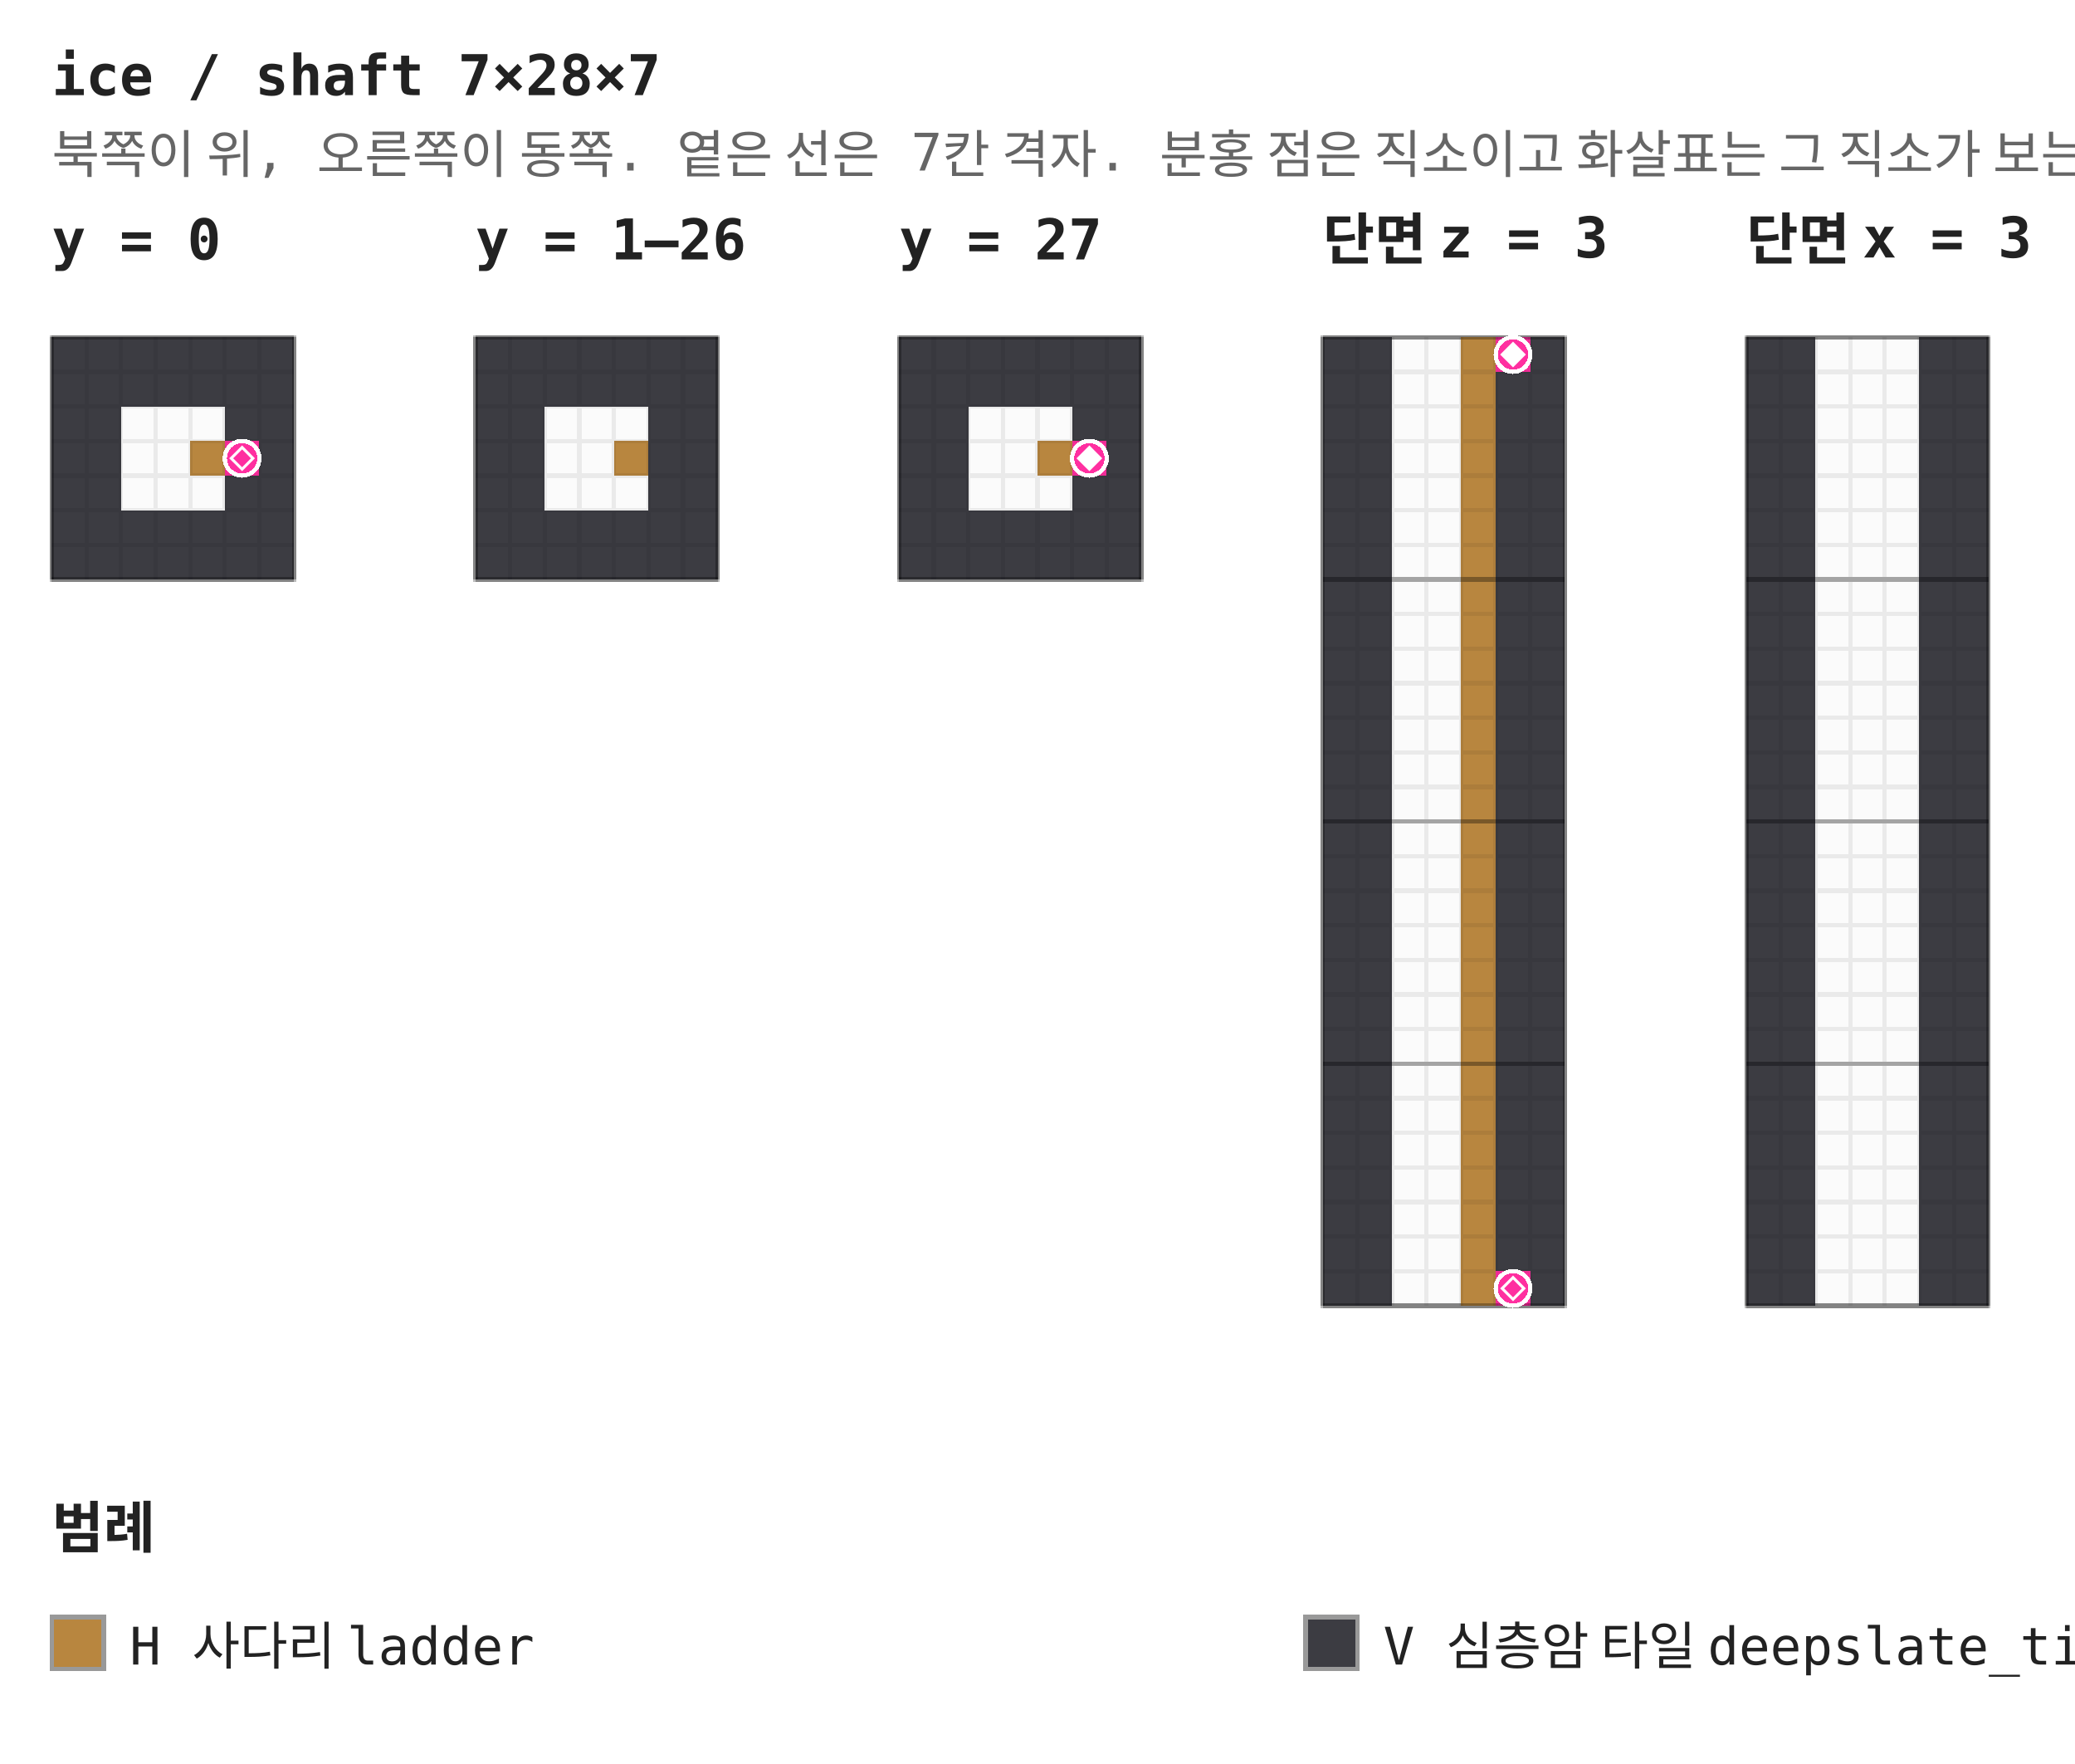
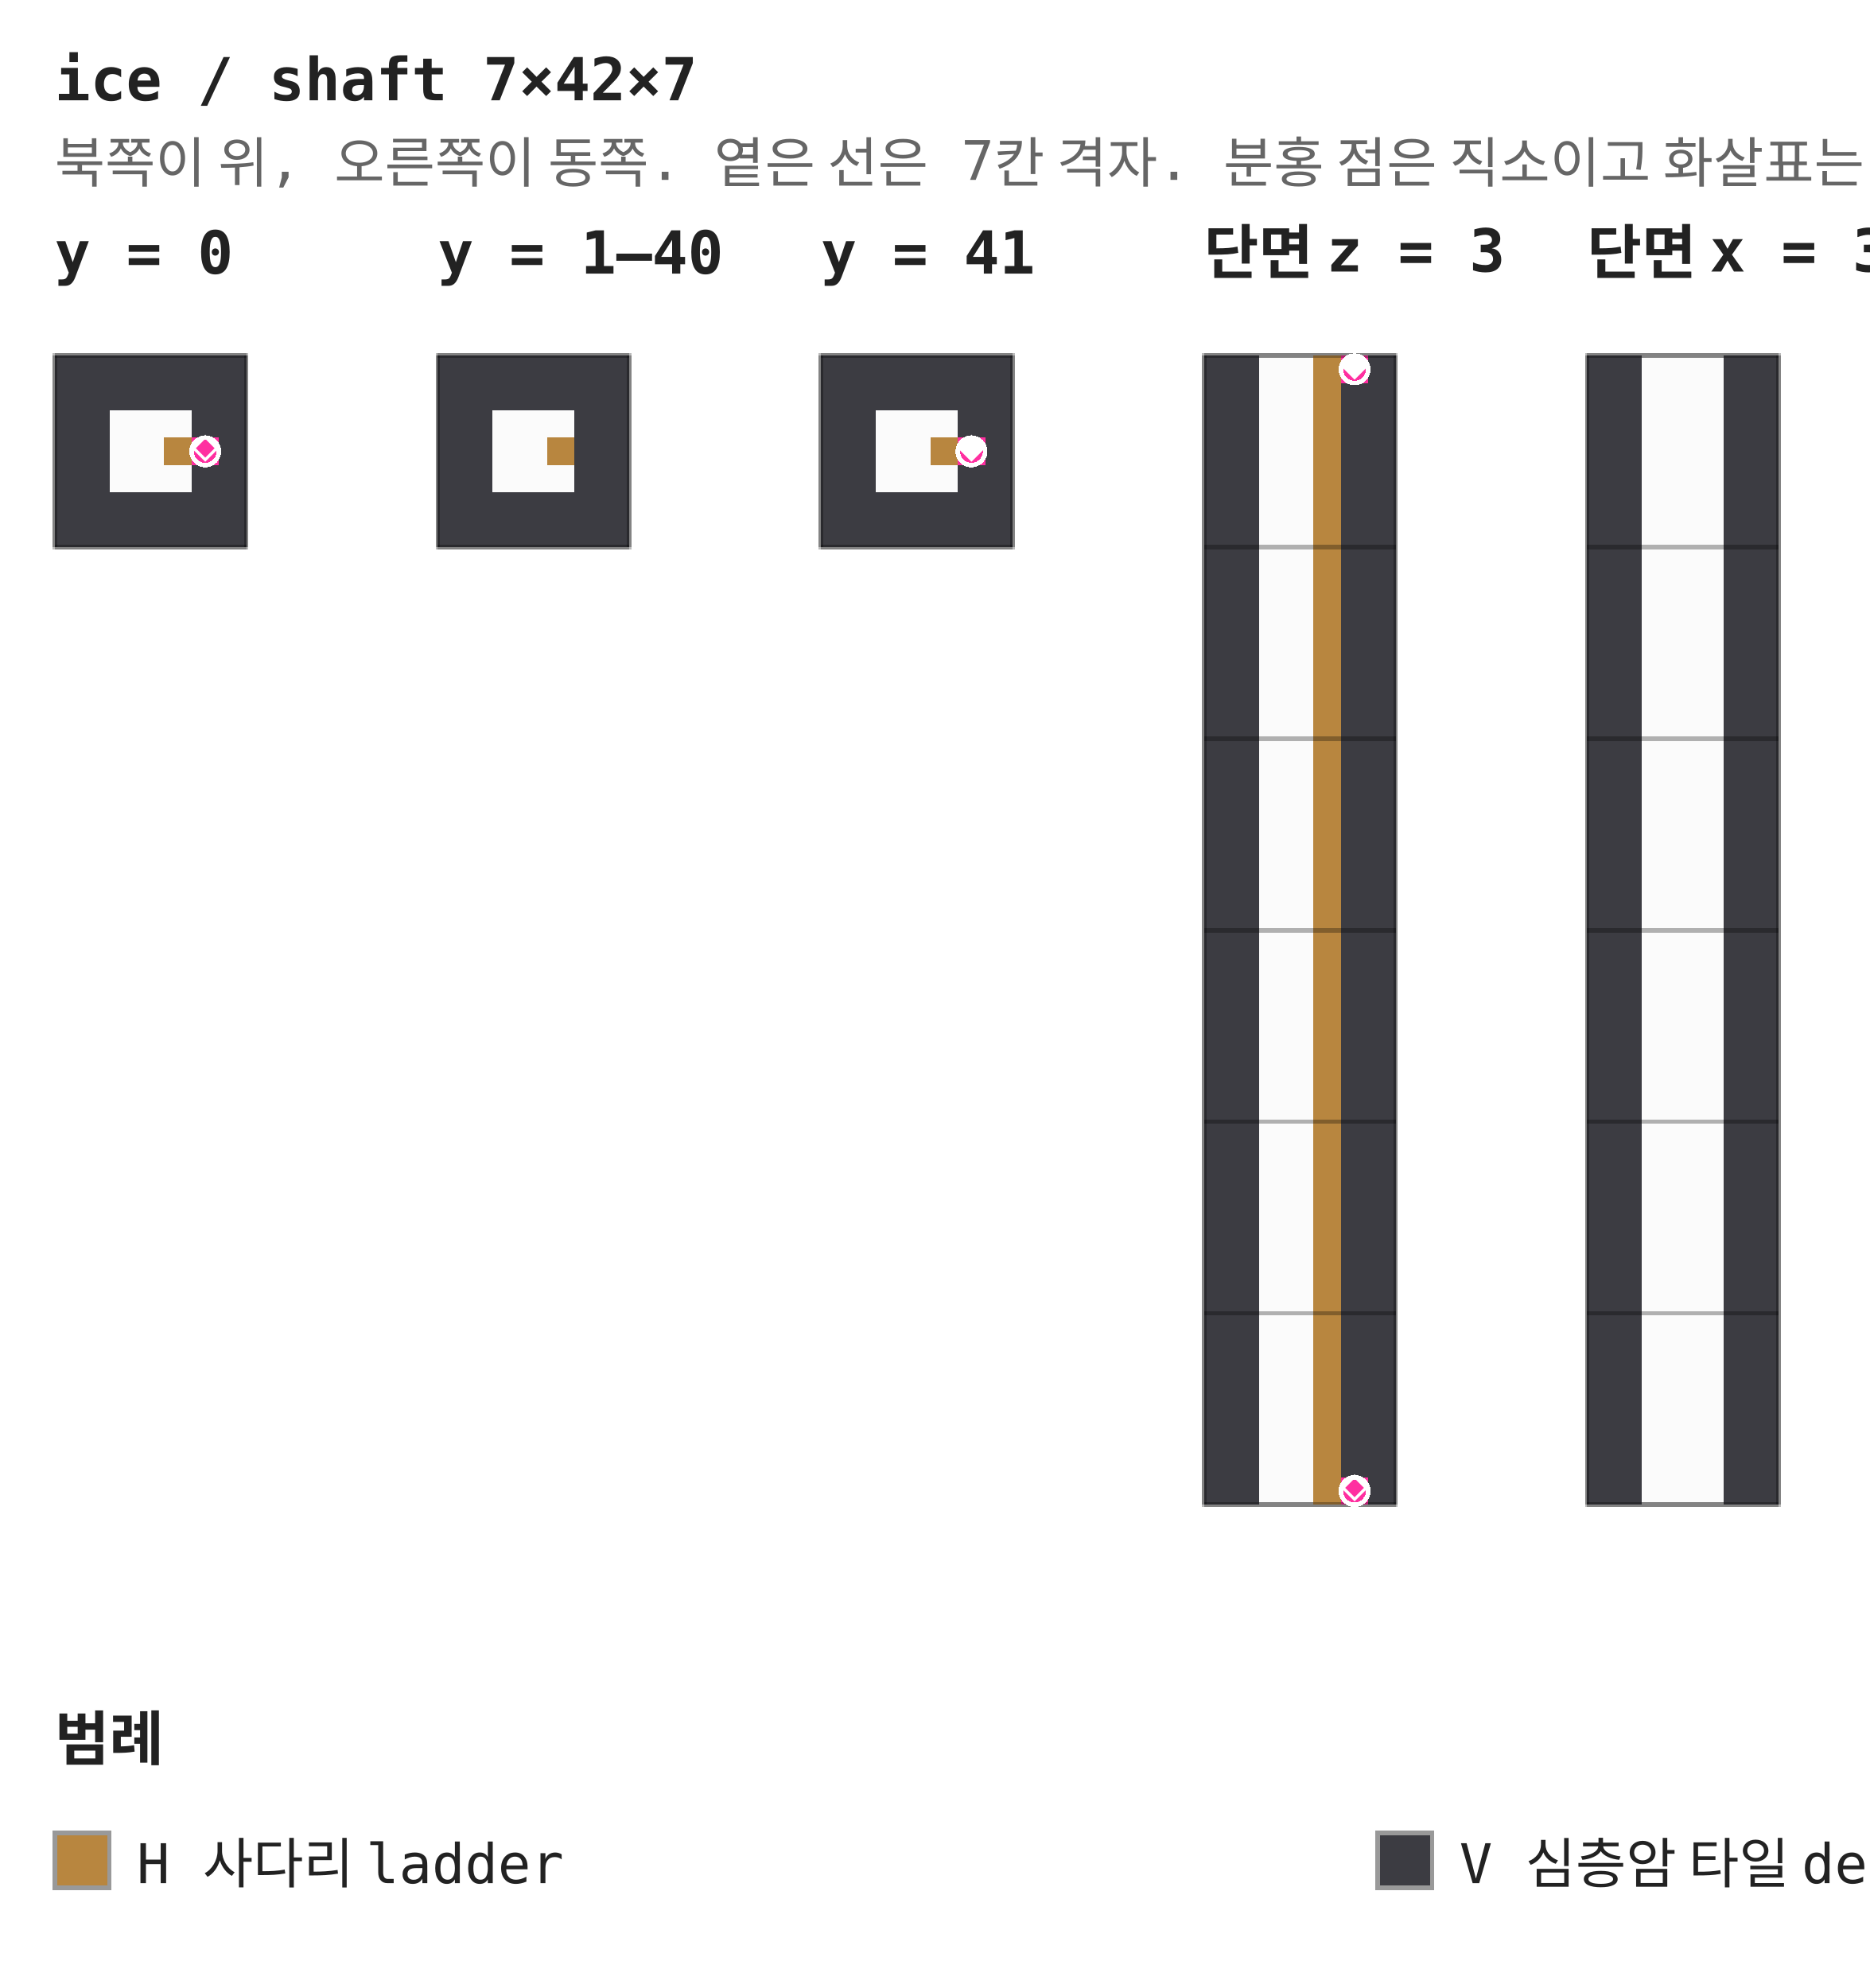
- <svg xmlns="http://www.w3.org/2000/svg" width="480" height="408" viewBox="0 0 480 408" shape-rendering="crispEdges" font-family="Consolas,'Malgun Gothic','Noto Sans KR',monospace">
+ <svg xmlns="http://www.w3.org/2000/svg" width="410" height="436" viewBox="0 0 410 436" shape-rendering="crispEdges" font-family="Consolas,'Malgun Gothic','Noto Sans KR',monospace">
  <style>text{fill:#222;shape-rendering:auto}.cap{font-size:13px;font-weight:bold}.leg{font-size:12px}.sub{font-size:12px;fill:#666}.tick{font-size:8px;fill:#999;text-anchor:middle}.arrow{font-size:10px;fill:#fff;text-anchor:middle}.fine{stroke:#000;stroke-opacity:.07;stroke-width:1;fill:none}.grid{stroke:#000;stroke-opacity:.30;stroke-width:1}</style>
  <rect width="100%" height="100%" fill="#fff" />
-   <text x="12" y="22" class="cap" font-size="16">ice / shaft   7×28×7</text>
+   <text x="12" y="22" class="cap" font-size="16">ice / shaft   7×42×7</text>
  <text x="12" y="40" class="sub">북쪽이 위, 오른쪽이 동쪽. 옅은 선은 7칸 격자. 분홍 점은 직소이고 화살표는 그 직소가 보는 방향이다.</text>
  <text x="12" y="60" class="cap">y = 0</text>
-   <rect x="12" y="78" width="56" height="56" fill="#fbfbfb" stroke="#bbb" />
-   <path transform="translate(12,78) scale(8)" fill="#3c3c42" d="M0 0h7v1h-7zM0 1h7v1h-7zM0 2h2v1h-2zM5 2h2v1h-2zM0 3h2v1h-2zM6 3h1v1h-1zM0 4h2v1h-2zM5 4h2v1h-2zM0 5h7v1h-7zM0 6h7v1h-7z" />
-   <path transform="translate(12,78) scale(8)" fill="#b8863f" d="M4 3h1v1h-1z" />
-   <path transform="translate(12,78) scale(8)" fill="#ff2fa0" d="M5 3h1v1h-1z" />
-   <path class="fine" d="M20 78v56M28 78v56M36 78v56M44 78v56M52 78v56M60 78v56M12 86h56M12 94h56M12 102h56M12 110h56M12 118h56M12 126h56" />
-   <line x1="12" y1="78" x2="12" y2="134" class="grid" />
-   <line x1="68" y1="78" x2="68" y2="134" class="grid" />
-   <line x1="12" y1="78" x2="68" y2="78" class="grid" />
-   <line x1="12" y1="134" x2="68" y2="134" class="grid" />
-   <circle cx="56.0" cy="106.0" r="4.0" fill="#ff2fa0" stroke="#fff" />
-   <text x="56.0" y="108.6" class="arrow" font-size="7.2">◇</text>
-   <text x="110" y="60" class="cap">y = 1–26</text>
-   <rect x="110" y="78" width="56" height="56" fill="#fbfbfb" stroke="#bbb" />
-   <path transform="translate(110,78) scale(8)" fill="#3c3c42" d="M0 0h7v1h-7zM0 1h7v1h-7zM0 2h2v1h-2zM5 2h2v1h-2zM0 3h2v1h-2zM5 3h2v1h-2zM0 4h2v1h-2zM5 4h2v1h-2zM0 5h7v1h-7zM0 6h7v1h-7z" />
-   <path transform="translate(110,78) scale(8)" fill="#b8863f" d="M4 3h1v1h-1z" />
-   <path class="fine" d="M118 78v56M126 78v56M134 78v56M142 78v56M150 78v56M158 78v56M110 86h56M110 94h56M110 102h56M110 110h56M110 118h56M110 126h56" />
-   <line x1="110" y1="78" x2="110" y2="134" class="grid" />
-   <line x1="166" y1="78" x2="166" y2="134" class="grid" />
-   <line x1="110" y1="78" x2="166" y2="78" class="grid" />
-   <line x1="110" y1="134" x2="166" y2="134" class="grid" />
-   <text x="208" y="60" class="cap">y = 27</text>
-   <rect x="208" y="78" width="56" height="56" fill="#fbfbfb" stroke="#bbb" />
-   <path transform="translate(208,78) scale(8)" fill="#3c3c42" d="M0 0h7v1h-7zM0 1h7v1h-7zM0 2h2v1h-2zM5 2h2v1h-2zM0 3h2v1h-2zM6 3h1v1h-1zM0 4h2v1h-2zM5 4h2v1h-2zM0 5h7v1h-7zM0 6h7v1h-7z" />
-   <path transform="translate(208,78) scale(8)" fill="#b8863f" d="M4 3h1v1h-1z" />
-   <path transform="translate(208,78) scale(8)" fill="#ff2fa0" d="M5 3h1v1h-1z" />
-   <path class="fine" d="M216 78v56M224 78v56M232 78v56M240 78v56M248 78v56M256 78v56M208 86h56M208 94h56M208 102h56M208 110h56M208 118h56M208 126h56" />
-   <line x1="208" y1="78" x2="208" y2="134" class="grid" />
-   <line x1="264" y1="78" x2="264" y2="134" class="grid" />
-   <line x1="208" y1="78" x2="264" y2="78" class="grid" />
-   <line x1="208" y1="134" x2="264" y2="134" class="grid" />
-   <circle cx="252.0" cy="106.0" r="4.0" fill="#ff2fa0" stroke="#fff" />
-   <text x="252.0" y="108.6" class="arrow" font-size="7.2">◆</text>
-   <text x="306" y="60" class="cap">단면 z = 3</text>
-   <rect x="306" y="78" width="56" height="224" fill="#fbfbfb" stroke="#bbb" />
-   <path transform="translate(306,78) scale(8)" fill="#3c3c42" d="M0 0h2v1h-2zM6 0h1v1h-1zM0 1h2v1h-2zM5 1h2v1h-2zM0 2h2v1h-2zM5 2h2v1h-2zM0 3h2v1h-2zM5 3h2v1h-2zM0 4h2v1h-2zM5 4h2v1h-2zM0 5h2v1h-2zM5 5h2v1h-2zM0 6h2v1h-2zM5 6h2v1h-2zM0 7h2v1h-2zM5 7h2v1h-2zM0 8h2v1h-2zM5 8h2v1h-2zM0 9h2v1h-2zM5 9h2v1h-2zM0 10h2v1h-2zM5 10h2v1h-2zM0 11h2v1h-2zM5 11h2v1h-2zM0 12h2v1h-2zM5 12h2v1h-2zM0 13h2v1h-2zM5 13h2v1h-2zM0 14h2v1h-2zM5 14h2v1h-2zM0 15h2v1h-2zM5 15h2v1h-2zM0 16h2v1h-2zM5 16h2v1h-2zM0 17h2v1h-2zM5 17h2v1h-2zM0 18h2v1h-2zM5 18h2v1h-2zM0 19h2v1h-2zM5 19h2v1h-2zM0 20h2v1h-2zM5 20h2v1h-2zM0 21h2v1h-2zM5 21h2v1h-2zM0 22h2v1h-2zM5 22h2v1h-2zM0 23h2v1h-2zM5 23h2v1h-2zM0 24h2v1h-2zM5 24h2v1h-2zM0 25h2v1h-2zM5 25h2v1h-2zM0 26h2v1h-2zM5 26h2v1h-2zM0 27h2v1h-2zM6 27h1v1h-1z" />
-   <path transform="translate(306,78) scale(8)" fill="#b8863f" d="M4 0h1v1h-1zM4 1h1v1h-1zM4 2h1v1h-1zM4 3h1v1h-1zM4 4h1v1h-1zM4 5h1v1h-1zM4 6h1v1h-1zM4 7h1v1h-1zM4 8h1v1h-1zM4 9h1v1h-1zM4 10h1v1h-1zM4 11h1v1h-1zM4 12h1v1h-1zM4 13h1v1h-1zM4 14h1v1h-1zM4 15h1v1h-1zM4 16h1v1h-1zM4 17h1v1h-1zM4 18h1v1h-1zM4 19h1v1h-1zM4 20h1v1h-1zM4 21h1v1h-1zM4 22h1v1h-1zM4 23h1v1h-1zM4 24h1v1h-1zM4 25h1v1h-1zM4 26h1v1h-1zM4 27h1v1h-1z" />
-   <path transform="translate(306,78) scale(8)" fill="#ff2fa0" d="M5 0h1v1h-1zM5 27h1v1h-1z" />
-   <path class="fine" d="M314 78v224M322 78v224M330 78v224M338 78v224M346 78v224M354 78v224M306 86h56M306 94h56M306 102h56M306 110h56M306 118h56M306 126h56M306 134h56M306 142h56M306 150h56M306 158h56M306 166h56M306 174h56M306 182h56M306 190h56M306 198h56M306 206h56M306 214h56M306 222h56M306 230h56M306 238h56M306 246h56M306 254h56M306 262h56M306 270h56M306 278h56M306 286h56M306 294h56" />
-   <line x1="306" y1="78" x2="306" y2="302" class="grid" />
-   <line x1="362" y1="78" x2="362" y2="302" class="grid" />
-   <line x1="306" y1="78" x2="362" y2="78" class="grid" />
-   <line x1="306" y1="134" x2="362" y2="134" class="grid" />
-   <line x1="306" y1="190" x2="362" y2="190" class="grid" />
-   <line x1="306" y1="246" x2="362" y2="246" class="grid" />
-   <line x1="306" y1="302" x2="362" y2="302" class="grid" />
-   <circle cx="350.0" cy="298.0" r="4.0" fill="#ff2fa0" stroke="#fff" />
-   <text x="350.0" y="300.6" class="arrow" font-size="7.2">◇</text>
-   <circle cx="350.0" cy="82.0" r="4.0" fill="#ff2fa0" stroke="#fff" />
-   <text x="350.0" y="84.6" class="arrow" font-size="7.2">◆</text>
-   <text x="404" y="60" class="cap">단면 x = 3</text>
-   <rect x="404" y="78" width="56" height="224" fill="#fbfbfb" stroke="#bbb" />
-   <path transform="translate(404,78) scale(8)" fill="#3c3c42" d="M0 0h2v1h-2zM5 0h2v1h-2zM0 1h2v1h-2zM5 1h2v1h-2zM0 2h2v1h-2zM5 2h2v1h-2zM0 3h2v1h-2zM5 3h2v1h-2zM0 4h2v1h-2zM5 4h2v1h-2zM0 5h2v1h-2zM5 5h2v1h-2zM0 6h2v1h-2zM5 6h2v1h-2zM0 7h2v1h-2zM5 7h2v1h-2zM0 8h2v1h-2zM5 8h2v1h-2zM0 9h2v1h-2zM5 9h2v1h-2zM0 10h2v1h-2zM5 10h2v1h-2zM0 11h2v1h-2zM5 11h2v1h-2zM0 12h2v1h-2zM5 12h2v1h-2zM0 13h2v1h-2zM5 13h2v1h-2zM0 14h2v1h-2zM5 14h2v1h-2zM0 15h2v1h-2zM5 15h2v1h-2zM0 16h2v1h-2zM5 16h2v1h-2zM0 17h2v1h-2zM5 17h2v1h-2zM0 18h2v1h-2zM5 18h2v1h-2zM0 19h2v1h-2zM5 19h2v1h-2zM0 20h2v1h-2zM5 20h2v1h-2zM0 21h2v1h-2zM5 21h2v1h-2zM0 22h2v1h-2zM5 22h2v1h-2zM0 23h2v1h-2zM5 23h2v1h-2zM0 24h2v1h-2zM5 24h2v1h-2zM0 25h2v1h-2zM5 25h2v1h-2zM0 26h2v1h-2zM5 26h2v1h-2zM0 27h2v1h-2zM5 27h2v1h-2z" />
-   <path class="fine" d="M412 78v224M420 78v224M428 78v224M436 78v224M444 78v224M452 78v224M404 86h56M404 94h56M404 102h56M404 110h56M404 118h56M404 126h56M404 134h56M404 142h56M404 150h56M404 158h56M404 166h56M404 174h56M404 182h56M404 190h56M404 198h56M404 206h56M404 214h56M404 222h56M404 230h56M404 238h56M404 246h56M404 254h56M404 262h56M404 270h56M404 278h56M404 286h56M404 294h56" />
-   <line x1="404" y1="78" x2="404" y2="302" class="grid" />
-   <line x1="460" y1="78" x2="460" y2="302" class="grid" />
-   <line x1="404" y1="78" x2="460" y2="78" class="grid" />
-   <line x1="404" y1="134" x2="460" y2="134" class="grid" />
-   <line x1="404" y1="190" x2="460" y2="190" class="grid" />
-   <line x1="404" y1="246" x2="460" y2="246" class="grid" />
-   <line x1="404" y1="302" x2="460" y2="302" class="grid" />
-   <text x="12" y="358" class="cap">범례</text>
-   <rect x="12" y="374" width="12" height="12" fill="#b8863f" stroke="#999" />
-   <text x="30" y="385" class="leg">H  사다리  ladder</text>
-   <rect x="302" y="374" width="12" height="12" fill="#3c3c42" stroke="#999" />
-   <text x="320" y="385" class="leg">V  심층암 타일  deepslate_tiles</text>
-   <rect x="592" y="374" width="12" height="12" fill="#ff2fa0" stroke="#999" />
-   <text x="610" y="385" class="leg">J  직소  jigsaw</text>
+   <rect x="12" y="78" width="42" height="42" fill="#fbfbfb" stroke="#bbb" />
+   <path transform="translate(12,78) scale(6)" fill="#3c3c42" d="M0 0h7v1h-7zM0 1h7v1h-7zM0 2h2v1h-2zM5 2h2v1h-2zM0 3h2v1h-2zM6 3h1v1h-1zM0 4h2v1h-2zM5 4h2v1h-2zM0 5h7v1h-7zM0 6h7v1h-7z" />
+   <path transform="translate(12,78) scale(6)" fill="#b8863f" d="M4 3h1v1h-1z" />
+   <path transform="translate(12,78) scale(6)" fill="#ff2fa0" d="M5 3h1v1h-1z" />
+   <line x1="12" y1="78" x2="12" y2="120" class="grid" />
+   <line x1="54" y1="78" x2="54" y2="120" class="grid" />
+   <line x1="12" y1="78" x2="54" y2="78" class="grid" />
+   <line x1="12" y1="120" x2="54" y2="120" class="grid" />
+   <circle cx="45.0" cy="99.0" r="3.0" fill="#ff2fa0" stroke="#fff" />
+   <text x="45.0" y="100.9" class="arrow" font-size="5.4">◇</text>
+   <text x="96" y="60" class="cap">y = 1–40</text>
+   <rect x="96" y="78" width="42" height="42" fill="#fbfbfb" stroke="#bbb" />
+   <path transform="translate(96,78) scale(6)" fill="#3c3c42" d="M0 0h7v1h-7zM0 1h7v1h-7zM0 2h2v1h-2zM5 2h2v1h-2zM0 3h2v1h-2zM5 3h2v1h-2zM0 4h2v1h-2zM5 4h2v1h-2zM0 5h7v1h-7zM0 6h7v1h-7z" />
+   <path transform="translate(96,78) scale(6)" fill="#b8863f" d="M4 3h1v1h-1z" />
+   <line x1="96" y1="78" x2="96" y2="120" class="grid" />
+   <line x1="138" y1="78" x2="138" y2="120" class="grid" />
+   <line x1="96" y1="78" x2="138" y2="78" class="grid" />
+   <line x1="96" y1="120" x2="138" y2="120" class="grid" />
+   <text x="180" y="60" class="cap">y = 41</text>
+   <rect x="180" y="78" width="42" height="42" fill="#fbfbfb" stroke="#bbb" />
+   <path transform="translate(180,78) scale(6)" fill="#3c3c42" d="M0 0h7v1h-7zM0 1h7v1h-7zM0 2h2v1h-2zM5 2h2v1h-2zM0 3h2v1h-2zM6 3h1v1h-1zM0 4h2v1h-2zM5 4h2v1h-2zM0 5h7v1h-7zM0 6h7v1h-7z" />
+   <path transform="translate(180,78) scale(6)" fill="#b8863f" d="M4 3h1v1h-1z" />
+   <path transform="translate(180,78) scale(6)" fill="#ff2fa0" d="M5 3h1v1h-1z" />
+   <line x1="180" y1="78" x2="180" y2="120" class="grid" />
+   <line x1="222" y1="78" x2="222" y2="120" class="grid" />
+   <line x1="180" y1="78" x2="222" y2="78" class="grid" />
+   <line x1="180" y1="120" x2="222" y2="120" class="grid" />
+   <circle cx="213.0" cy="99.0" r="3.0" fill="#ff2fa0" stroke="#fff" />
+   <text x="213.0" y="100.9" class="arrow" font-size="5.4">◆</text>
+   <text x="264" y="60" class="cap">단면 z = 3</text>
+   <rect x="264" y="78" width="42" height="252" fill="#fbfbfb" stroke="#bbb" />
+   <path transform="translate(264,78) scale(6)" fill="#3c3c42" d="M0 0h2v1h-2zM6 0h1v1h-1zM0 1h2v1h-2zM5 1h2v1h-2zM0 2h2v1h-2zM5 2h2v1h-2zM0 3h2v1h-2zM5 3h2v1h-2zM0 4h2v1h-2zM5 4h2v1h-2zM0 5h2v1h-2zM5 5h2v1h-2zM0 6h2v1h-2zM5 6h2v1h-2zM0 7h2v1h-2zM5 7h2v1h-2zM0 8h2v1h-2zM5 8h2v1h-2zM0 9h2v1h-2zM5 9h2v1h-2zM0 10h2v1h-2zM5 10h2v1h-2zM0 11h2v1h-2zM5 11h2v1h-2zM0 12h2v1h-2zM5 12h2v1h-2zM0 13h2v1h-2zM5 13h2v1h-2zM0 14h2v1h-2zM5 14h2v1h-2zM0 15h2v1h-2zM5 15h2v1h-2zM0 16h2v1h-2zM5 16h2v1h-2zM0 17h2v1h-2zM5 17h2v1h-2zM0 18h2v1h-2zM5 18h2v1h-2zM0 19h2v1h-2zM5 19h2v1h-2zM0 20h2v1h-2zM5 20h2v1h-2zM0 21h2v1h-2zM5 21h2v1h-2zM0 22h2v1h-2zM5 22h2v1h-2zM0 23h2v1h-2zM5 23h2v1h-2zM0 24h2v1h-2zM5 24h2v1h-2zM0 25h2v1h-2zM5 25h2v1h-2zM0 26h2v1h-2zM5 26h2v1h-2zM0 27h2v1h-2zM5 27h2v1h-2zM0 28h2v1h-2zM5 28h2v1h-2zM0 29h2v1h-2zM5 29h2v1h-2zM0 30h2v1h-2zM5 30h2v1h-2zM0 31h2v1h-2zM5 31h2v1h-2zM0 32h2v1h-2zM5 32h2v1h-2zM0 33h2v1h-2zM5 33h2v1h-2zM0 34h2v1h-2zM5 34h2v1h-2zM0 35h2v1h-2zM5 35h2v1h-2zM0 36h2v1h-2zM5 36h2v1h-2zM0 37h2v1h-2zM5 37h2v1h-2zM0 38h2v1h-2zM5 38h2v1h-2zM0 39h2v1h-2zM5 39h2v1h-2zM0 40h2v1h-2zM5 40h2v1h-2zM0 41h2v1h-2zM6 41h1v1h-1z" />
+   <path transform="translate(264,78) scale(6)" fill="#b8863f" d="M4 0h1v1h-1zM4 1h1v1h-1zM4 2h1v1h-1zM4 3h1v1h-1zM4 4h1v1h-1zM4 5h1v1h-1zM4 6h1v1h-1zM4 7h1v1h-1zM4 8h1v1h-1zM4 9h1v1h-1zM4 10h1v1h-1zM4 11h1v1h-1zM4 12h1v1h-1zM4 13h1v1h-1zM4 14h1v1h-1zM4 15h1v1h-1zM4 16h1v1h-1zM4 17h1v1h-1zM4 18h1v1h-1zM4 19h1v1h-1zM4 20h1v1h-1zM4 21h1v1h-1zM4 22h1v1h-1zM4 23h1v1h-1zM4 24h1v1h-1zM4 25h1v1h-1zM4 26h1v1h-1zM4 27h1v1h-1zM4 28h1v1h-1zM4 29h1v1h-1zM4 30h1v1h-1zM4 31h1v1h-1zM4 32h1v1h-1zM4 33h1v1h-1zM4 34h1v1h-1zM4 35h1v1h-1zM4 36h1v1h-1zM4 37h1v1h-1zM4 38h1v1h-1zM4 39h1v1h-1zM4 40h1v1h-1zM4 41h1v1h-1z" />
+   <path transform="translate(264,78) scale(6)" fill="#ff2fa0" d="M5 0h1v1h-1zM5 41h1v1h-1z" />
+   <line x1="264" y1="78" x2="264" y2="330" class="grid" />
+   <line x1="306" y1="78" x2="306" y2="330" class="grid" />
+   <line x1="264" y1="78" x2="306" y2="78" class="grid" />
+   <line x1="264" y1="120" x2="306" y2="120" class="grid" />
+   <line x1="264" y1="162" x2="306" y2="162" class="grid" />
+   <line x1="264" y1="204" x2="306" y2="204" class="grid" />
+   <line x1="264" y1="246" x2="306" y2="246" class="grid" />
+   <line x1="264" y1="288" x2="306" y2="288" class="grid" />
+   <line x1="264" y1="330" x2="306" y2="330" class="grid" />
+   <circle cx="297.0" cy="327.0" r="3.0" fill="#ff2fa0" stroke="#fff" />
+   <text x="297.0" y="328.9" class="arrow" font-size="5.4">◇</text>
+   <circle cx="297.0" cy="81.0" r="3.0" fill="#ff2fa0" stroke="#fff" />
+   <text x="297.0" y="82.9" class="arrow" font-size="5.4">◆</text>
+   <text x="348" y="60" class="cap">단면 x = 3</text>
+   <rect x="348" y="78" width="42" height="252" fill="#fbfbfb" stroke="#bbb" />
+   <path transform="translate(348,78) scale(6)" fill="#3c3c42" d="M0 0h2v1h-2zM5 0h2v1h-2zM0 1h2v1h-2zM5 1h2v1h-2zM0 2h2v1h-2zM5 2h2v1h-2zM0 3h2v1h-2zM5 3h2v1h-2zM0 4h2v1h-2zM5 4h2v1h-2zM0 5h2v1h-2zM5 5h2v1h-2zM0 6h2v1h-2zM5 6h2v1h-2zM0 7h2v1h-2zM5 7h2v1h-2zM0 8h2v1h-2zM5 8h2v1h-2zM0 9h2v1h-2zM5 9h2v1h-2zM0 10h2v1h-2zM5 10h2v1h-2zM0 11h2v1h-2zM5 11h2v1h-2zM0 12h2v1h-2zM5 12h2v1h-2zM0 13h2v1h-2zM5 13h2v1h-2zM0 14h2v1h-2zM5 14h2v1h-2zM0 15h2v1h-2zM5 15h2v1h-2zM0 16h2v1h-2zM5 16h2v1h-2zM0 17h2v1h-2zM5 17h2v1h-2zM0 18h2v1h-2zM5 18h2v1h-2zM0 19h2v1h-2zM5 19h2v1h-2zM0 20h2v1h-2zM5 20h2v1h-2zM0 21h2v1h-2zM5 21h2v1h-2zM0 22h2v1h-2zM5 22h2v1h-2zM0 23h2v1h-2zM5 23h2v1h-2zM0 24h2v1h-2zM5 24h2v1h-2zM0 25h2v1h-2zM5 25h2v1h-2zM0 26h2v1h-2zM5 26h2v1h-2zM0 27h2v1h-2zM5 27h2v1h-2zM0 28h2v1h-2zM5 28h2v1h-2zM0 29h2v1h-2zM5 29h2v1h-2zM0 30h2v1h-2zM5 30h2v1h-2zM0 31h2v1h-2zM5 31h2v1h-2zM0 32h2v1h-2zM5 32h2v1h-2zM0 33h2v1h-2zM5 33h2v1h-2zM0 34h2v1h-2zM5 34h2v1h-2zM0 35h2v1h-2zM5 35h2v1h-2zM0 36h2v1h-2zM5 36h2v1h-2zM0 37h2v1h-2zM5 37h2v1h-2zM0 38h2v1h-2zM5 38h2v1h-2zM0 39h2v1h-2zM5 39h2v1h-2zM0 40h2v1h-2zM5 40h2v1h-2zM0 41h2v1h-2zM5 41h2v1h-2z" />
+   <line x1="348" y1="78" x2="348" y2="330" class="grid" />
+   <line x1="390" y1="78" x2="390" y2="330" class="grid" />
+   <line x1="348" y1="78" x2="390" y2="78" class="grid" />
+   <line x1="348" y1="120" x2="390" y2="120" class="grid" />
+   <line x1="348" y1="162" x2="390" y2="162" class="grid" />
+   <line x1="348" y1="204" x2="390" y2="204" class="grid" />
+   <line x1="348" y1="246" x2="390" y2="246" class="grid" />
+   <line x1="348" y1="288" x2="390" y2="288" class="grid" />
+   <line x1="348" y1="330" x2="390" y2="330" class="grid" />
+   <text x="12" y="386" class="cap">범례</text>
+   <rect x="12" y="402" width="12" height="12" fill="#b8863f" stroke="#999" />
+   <text x="30" y="413" class="leg">H  사다리  ladder</text>
+   <rect x="302" y="402" width="12" height="12" fill="#3c3c42" stroke="#999" />
+   <text x="320" y="413" class="leg">V  심층암 타일  deepslate_tiles</text>
+   <rect x="592" y="402" width="12" height="12" fill="#ff2fa0" stroke="#999" />
+   <text x="610" y="413" class="leg">J  직소  jigsaw</text>
</svg>
